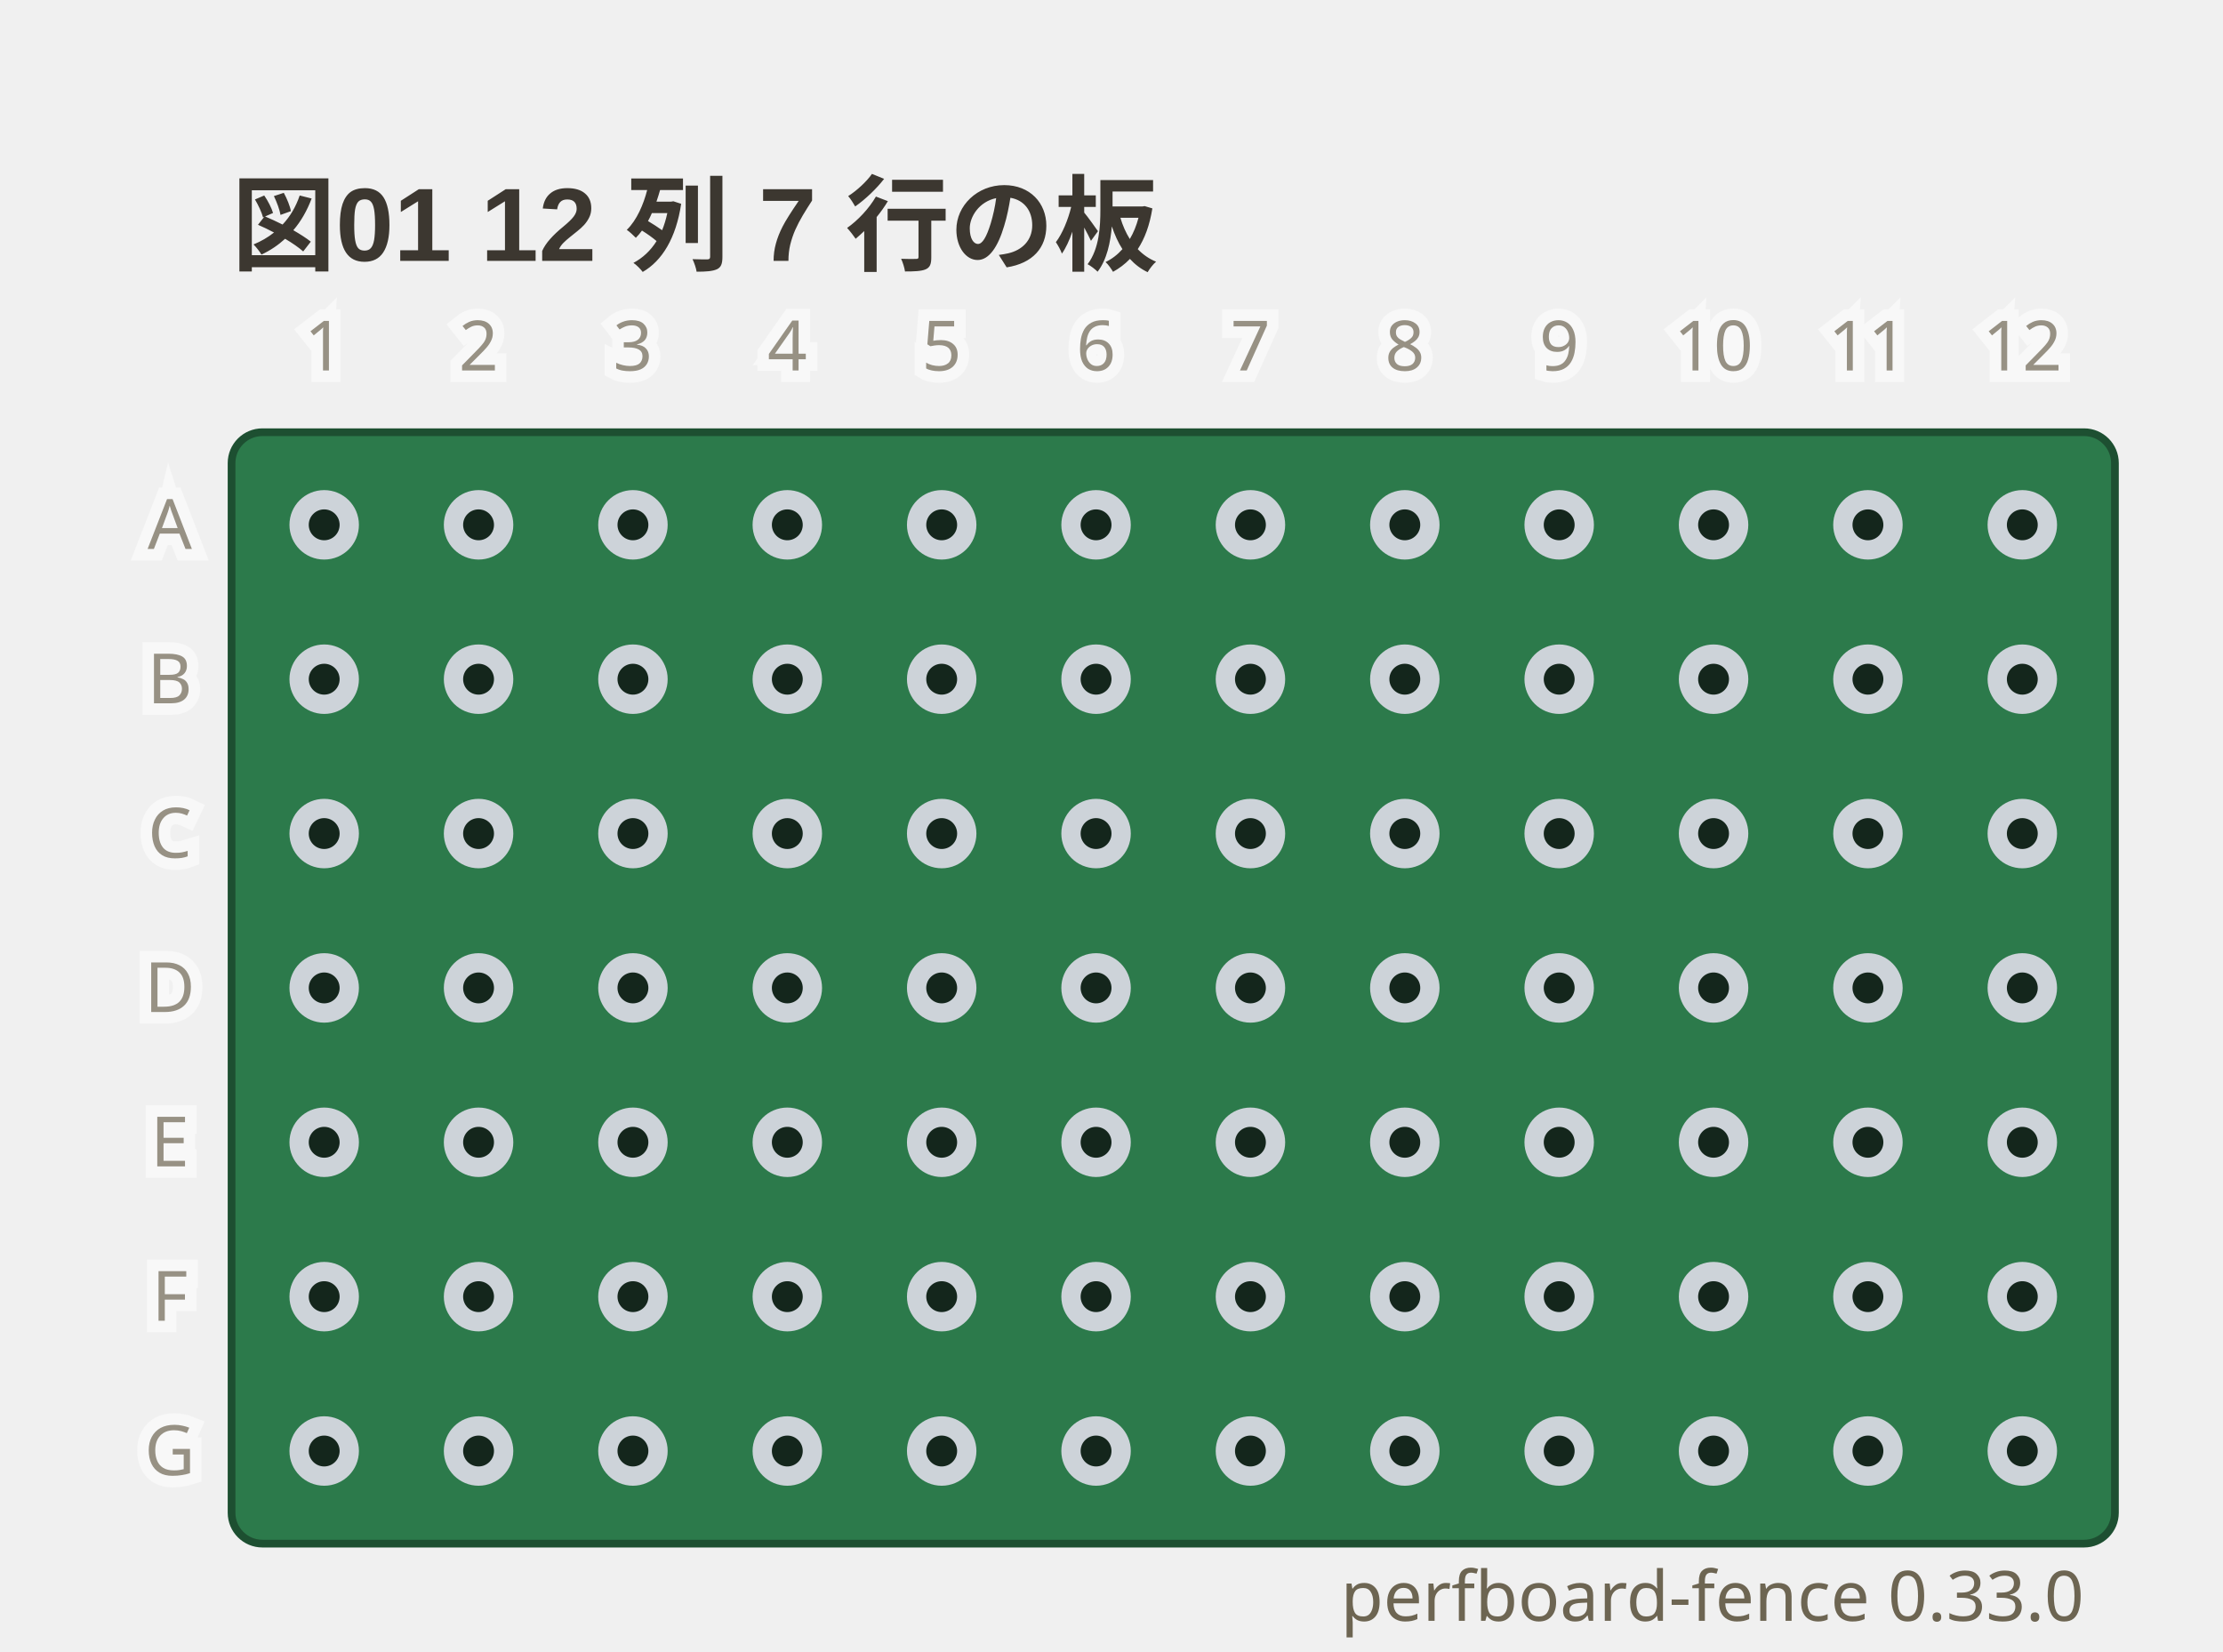
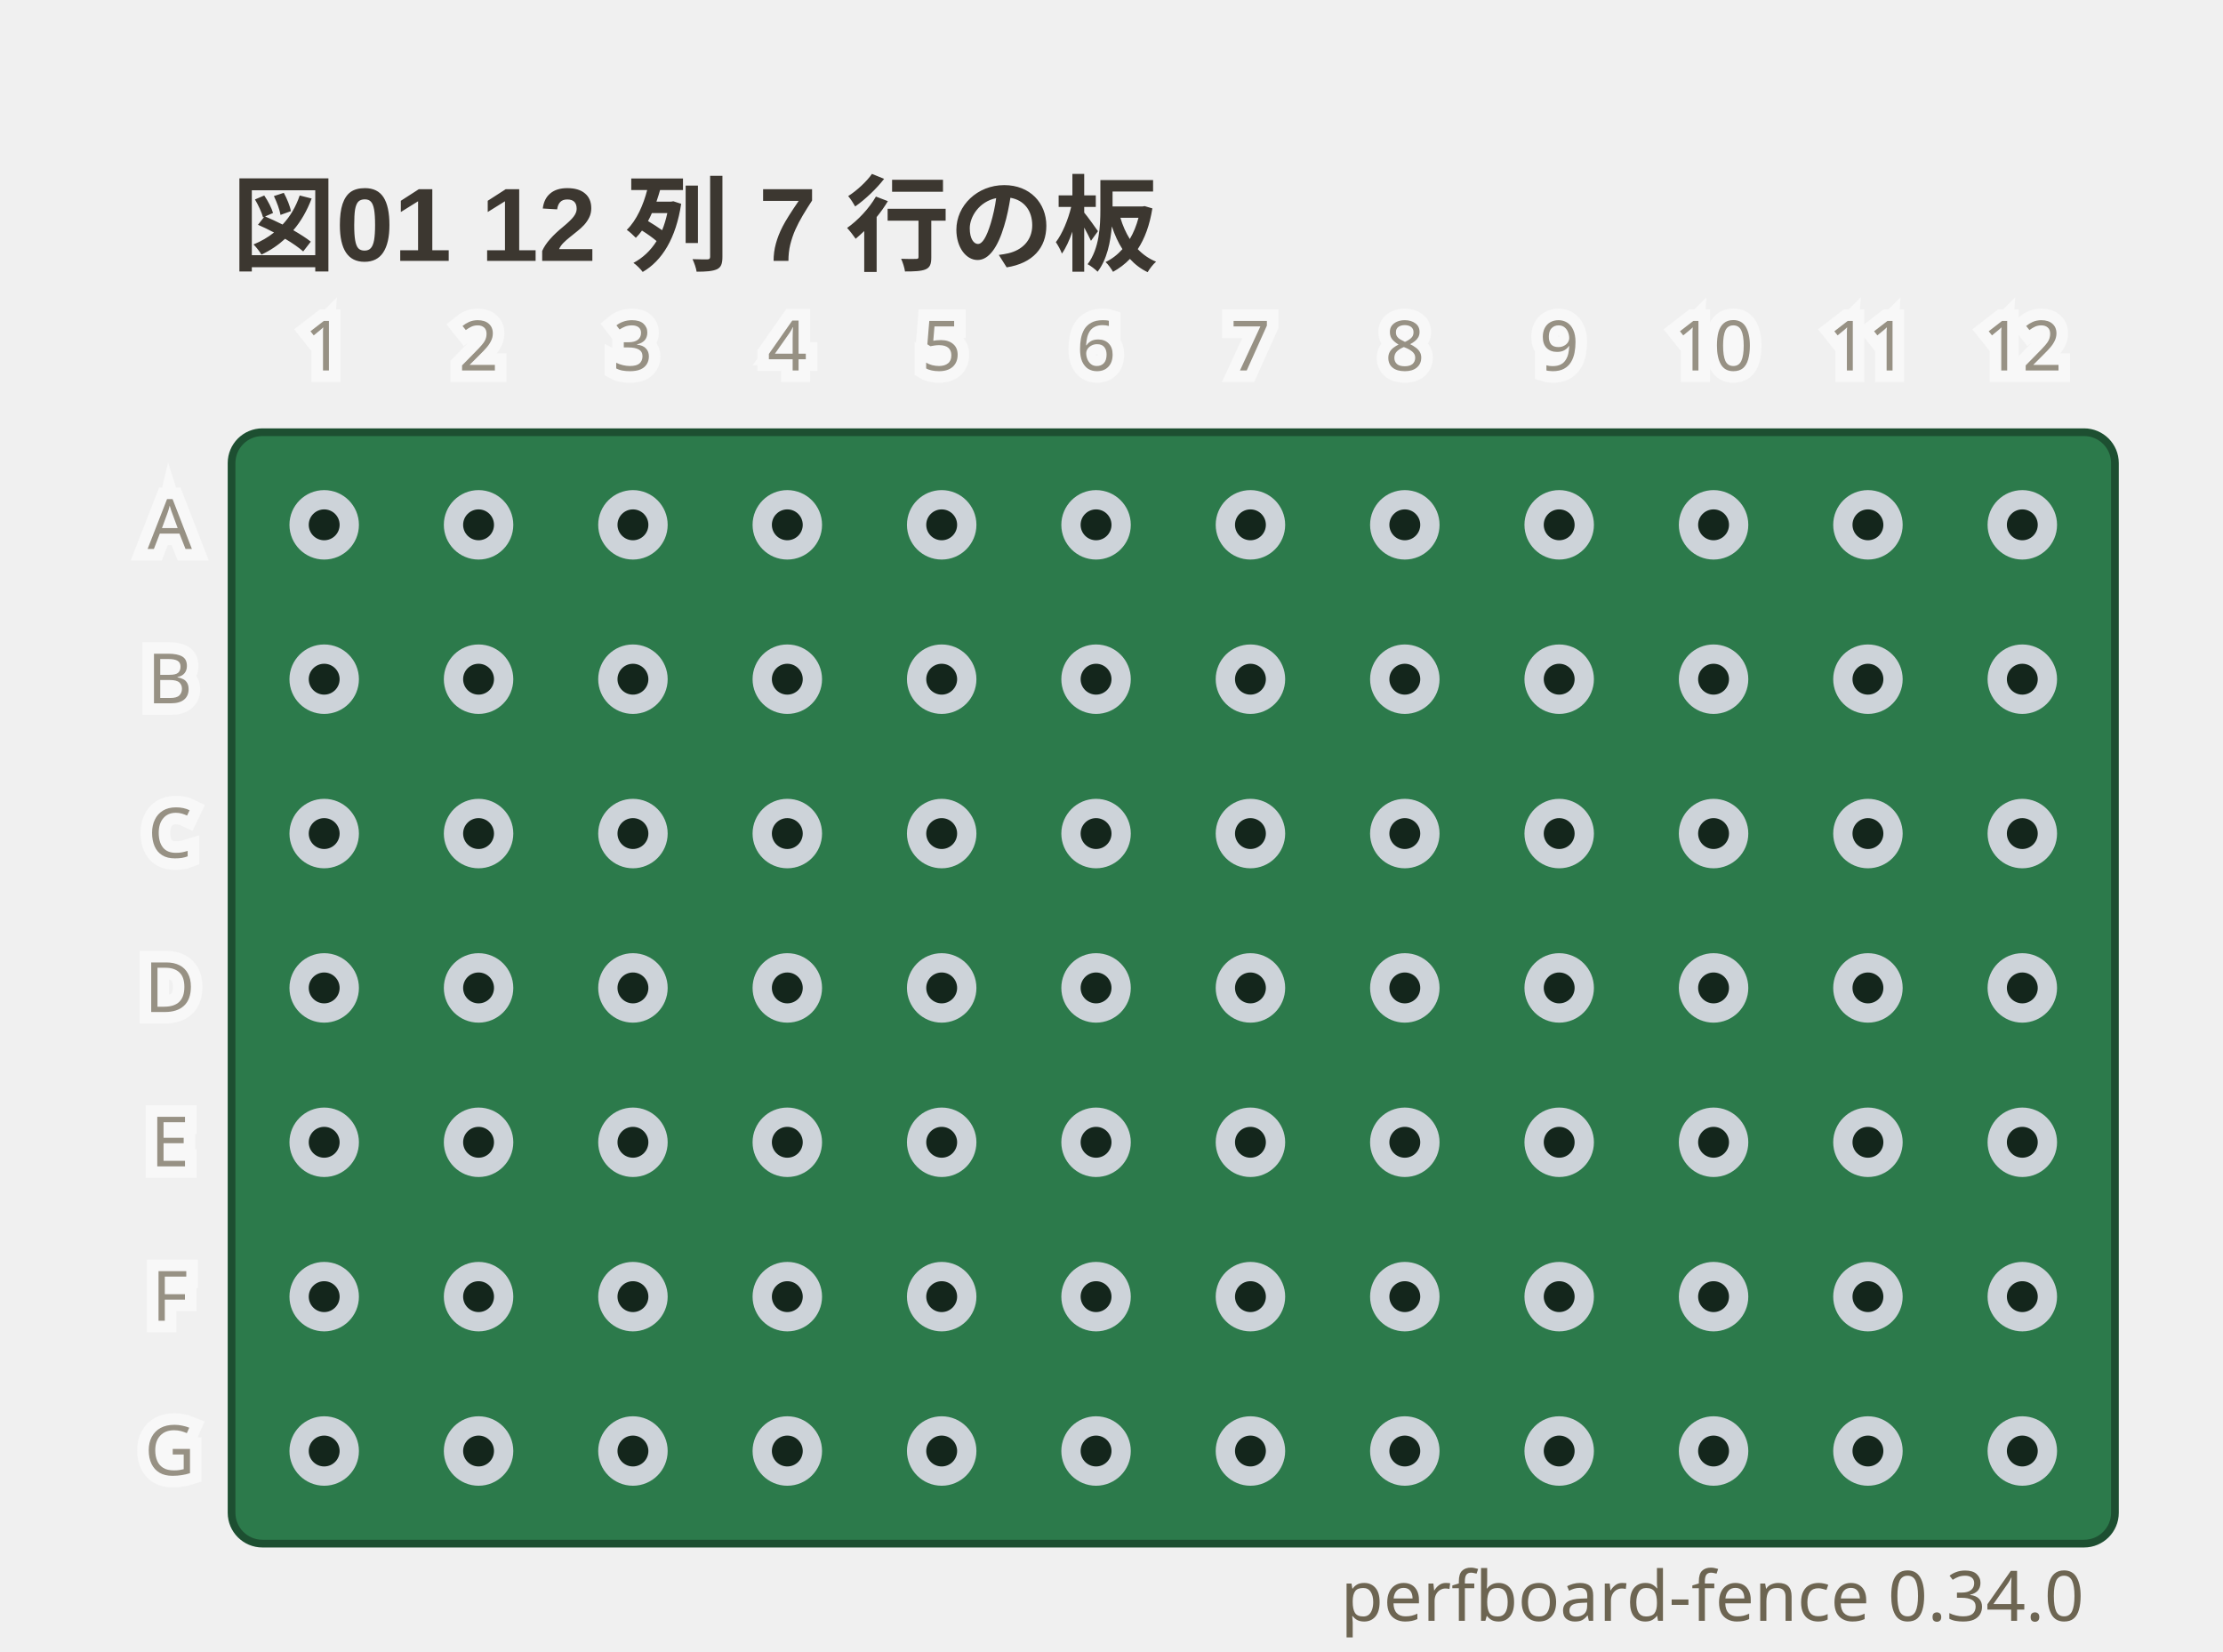
- <svg xmlns="http://www.w3.org/2000/svg" viewBox="0 0 288 214" width="288" height="214" data-perfboard-fence="0.33.0" role="img">
+ <svg xmlns="http://www.w3.org/2000/svg" viewBox="0 0 288 214" width="288" height="214" data-perfboard-fence="0.34.0" role="img">
  <text x="30" y="34" text-anchor="start" font-family="'Segoe UI', 'Helvetica Neue', Arial, 'Noto Sans', 'Hiragino Sans', 'Yu Gothic UI', 'Noto Sans CJK JP', sans-serif" fill="#3c3730" font-size="13.5" font-weight="600">図01 12 列 7 行の板</text>
  <rect x="30" y="56" width="244" height="144" rx="4" fill="#2c7a4b" stroke="#1d4f31" stroke-width="1" />
  <circle cx="42" cy="68" r="3.25" fill="#14261c" stroke="#cdd3d9" stroke-width="2.5" />
  <circle cx="62" cy="68" r="3.25" fill="#14261c" stroke="#cdd3d9" stroke-width="2.5" />
  <circle cx="82" cy="68" r="3.25" fill="#14261c" stroke="#cdd3d9" stroke-width="2.5" />
  <circle cx="102" cy="68" r="3.25" fill="#14261c" stroke="#cdd3d9" stroke-width="2.5" />
  <circle cx="122" cy="68" r="3.25" fill="#14261c" stroke="#cdd3d9" stroke-width="2.5" />
  <circle cx="142" cy="68" r="3.25" fill="#14261c" stroke="#cdd3d9" stroke-width="2.5" />
  <circle cx="162" cy="68" r="3.25" fill="#14261c" stroke="#cdd3d9" stroke-width="2.5" />
  <circle cx="182" cy="68" r="3.25" fill="#14261c" stroke="#cdd3d9" stroke-width="2.5" />
  <circle cx="202" cy="68" r="3.25" fill="#14261c" stroke="#cdd3d9" stroke-width="2.5" />
  <circle cx="222" cy="68" r="3.25" fill="#14261c" stroke="#cdd3d9" stroke-width="2.5" />
  <circle cx="242" cy="68" r="3.25" fill="#14261c" stroke="#cdd3d9" stroke-width="2.5" />
  <circle cx="262" cy="68" r="3.25" fill="#14261c" stroke="#cdd3d9" stroke-width="2.5" />
  <circle cx="42" cy="88" r="3.25" fill="#14261c" stroke="#cdd3d9" stroke-width="2.5" />
  <circle cx="62" cy="88" r="3.25" fill="#14261c" stroke="#cdd3d9" stroke-width="2.5" />
  <circle cx="82" cy="88" r="3.25" fill="#14261c" stroke="#cdd3d9" stroke-width="2.5" />
  <circle cx="102" cy="88" r="3.25" fill="#14261c" stroke="#cdd3d9" stroke-width="2.5" />
  <circle cx="122" cy="88" r="3.25" fill="#14261c" stroke="#cdd3d9" stroke-width="2.5" />
  <circle cx="142" cy="88" r="3.25" fill="#14261c" stroke="#cdd3d9" stroke-width="2.5" />
  <circle cx="162" cy="88" r="3.25" fill="#14261c" stroke="#cdd3d9" stroke-width="2.5" />
  <circle cx="182" cy="88" r="3.25" fill="#14261c" stroke="#cdd3d9" stroke-width="2.5" />
  <circle cx="202" cy="88" r="3.25" fill="#14261c" stroke="#cdd3d9" stroke-width="2.5" />
  <circle cx="222" cy="88" r="3.25" fill="#14261c" stroke="#cdd3d9" stroke-width="2.5" />
  <circle cx="242" cy="88" r="3.25" fill="#14261c" stroke="#cdd3d9" stroke-width="2.5" />
  <circle cx="262" cy="88" r="3.25" fill="#14261c" stroke="#cdd3d9" stroke-width="2.5" />
  <circle cx="42" cy="108" r="3.25" fill="#14261c" stroke="#cdd3d9" stroke-width="2.5" />
  <circle cx="62" cy="108" r="3.25" fill="#14261c" stroke="#cdd3d9" stroke-width="2.5" />
  <circle cx="82" cy="108" r="3.25" fill="#14261c" stroke="#cdd3d9" stroke-width="2.5" />
  <circle cx="102" cy="108" r="3.25" fill="#14261c" stroke="#cdd3d9" stroke-width="2.5" />
  <circle cx="122" cy="108" r="3.25" fill="#14261c" stroke="#cdd3d9" stroke-width="2.5" />
  <circle cx="142" cy="108" r="3.25" fill="#14261c" stroke="#cdd3d9" stroke-width="2.5" />
  <circle cx="162" cy="108" r="3.25" fill="#14261c" stroke="#cdd3d9" stroke-width="2.5" />
  <circle cx="182" cy="108" r="3.25" fill="#14261c" stroke="#cdd3d9" stroke-width="2.5" />
  <circle cx="202" cy="108" r="3.25" fill="#14261c" stroke="#cdd3d9" stroke-width="2.5" />
  <circle cx="222" cy="108" r="3.25" fill="#14261c" stroke="#cdd3d9" stroke-width="2.5" />
  <circle cx="242" cy="108" r="3.25" fill="#14261c" stroke="#cdd3d9" stroke-width="2.5" />
  <circle cx="262" cy="108" r="3.25" fill="#14261c" stroke="#cdd3d9" stroke-width="2.5" />
  <circle cx="42" cy="128" r="3.25" fill="#14261c" stroke="#cdd3d9" stroke-width="2.5" />
  <circle cx="62" cy="128" r="3.25" fill="#14261c" stroke="#cdd3d9" stroke-width="2.5" />
  <circle cx="82" cy="128" r="3.25" fill="#14261c" stroke="#cdd3d9" stroke-width="2.5" />
  <circle cx="102" cy="128" r="3.25" fill="#14261c" stroke="#cdd3d9" stroke-width="2.5" />
  <circle cx="122" cy="128" r="3.25" fill="#14261c" stroke="#cdd3d9" stroke-width="2.5" />
  <circle cx="142" cy="128" r="3.25" fill="#14261c" stroke="#cdd3d9" stroke-width="2.5" />
  <circle cx="162" cy="128" r="3.25" fill="#14261c" stroke="#cdd3d9" stroke-width="2.5" />
  <circle cx="182" cy="128" r="3.25" fill="#14261c" stroke="#cdd3d9" stroke-width="2.5" />
  <circle cx="202" cy="128" r="3.25" fill="#14261c" stroke="#cdd3d9" stroke-width="2.5" />
  <circle cx="222" cy="128" r="3.25" fill="#14261c" stroke="#cdd3d9" stroke-width="2.5" />
  <circle cx="242" cy="128" r="3.25" fill="#14261c" stroke="#cdd3d9" stroke-width="2.5" />
  <circle cx="262" cy="128" r="3.25" fill="#14261c" stroke="#cdd3d9" stroke-width="2.5" />
  <circle cx="42" cy="148" r="3.25" fill="#14261c" stroke="#cdd3d9" stroke-width="2.5" />
  <circle cx="62" cy="148" r="3.25" fill="#14261c" stroke="#cdd3d9" stroke-width="2.5" />
  <circle cx="82" cy="148" r="3.25" fill="#14261c" stroke="#cdd3d9" stroke-width="2.5" />
  <circle cx="102" cy="148" r="3.25" fill="#14261c" stroke="#cdd3d9" stroke-width="2.5" />
  <circle cx="122" cy="148" r="3.25" fill="#14261c" stroke="#cdd3d9" stroke-width="2.5" />
  <circle cx="142" cy="148" r="3.25" fill="#14261c" stroke="#cdd3d9" stroke-width="2.5" />
  <circle cx="162" cy="148" r="3.25" fill="#14261c" stroke="#cdd3d9" stroke-width="2.5" />
  <circle cx="182" cy="148" r="3.25" fill="#14261c" stroke="#cdd3d9" stroke-width="2.5" />
  <circle cx="202" cy="148" r="3.25" fill="#14261c" stroke="#cdd3d9" stroke-width="2.5" />
  <circle cx="222" cy="148" r="3.25" fill="#14261c" stroke="#cdd3d9" stroke-width="2.5" />
  <circle cx="242" cy="148" r="3.25" fill="#14261c" stroke="#cdd3d9" stroke-width="2.5" />
  <circle cx="262" cy="148" r="3.25" fill="#14261c" stroke="#cdd3d9" stroke-width="2.5" />
  <circle cx="42" cy="168" r="3.25" fill="#14261c" stroke="#cdd3d9" stroke-width="2.5" />
  <circle cx="62" cy="168" r="3.25" fill="#14261c" stroke="#cdd3d9" stroke-width="2.5" />
  <circle cx="82" cy="168" r="3.25" fill="#14261c" stroke="#cdd3d9" stroke-width="2.5" />
  <circle cx="102" cy="168" r="3.25" fill="#14261c" stroke="#cdd3d9" stroke-width="2.5" />
  <circle cx="122" cy="168" r="3.25" fill="#14261c" stroke="#cdd3d9" stroke-width="2.5" />
  <circle cx="142" cy="168" r="3.25" fill="#14261c" stroke="#cdd3d9" stroke-width="2.5" />
  <circle cx="162" cy="168" r="3.25" fill="#14261c" stroke="#cdd3d9" stroke-width="2.5" />
  <circle cx="182" cy="168" r="3.25" fill="#14261c" stroke="#cdd3d9" stroke-width="2.5" />
  <circle cx="202" cy="168" r="3.25" fill="#14261c" stroke="#cdd3d9" stroke-width="2.5" />
  <circle cx="222" cy="168" r="3.25" fill="#14261c" stroke="#cdd3d9" stroke-width="2.5" />
  <circle cx="242" cy="168" r="3.25" fill="#14261c" stroke="#cdd3d9" stroke-width="2.5" />
  <circle cx="262" cy="168" r="3.25" fill="#14261c" stroke="#cdd3d9" stroke-width="2.5" />
  <circle cx="42" cy="188" r="3.25" fill="#14261c" stroke="#cdd3d9" stroke-width="2.5" />
  <circle cx="62" cy="188" r="3.25" fill="#14261c" stroke="#cdd3d9" stroke-width="2.5" />
  <circle cx="82" cy="188" r="3.25" fill="#14261c" stroke="#cdd3d9" stroke-width="2.5" />
  <circle cx="102" cy="188" r="3.25" fill="#14261c" stroke="#cdd3d9" stroke-width="2.5" />
  <circle cx="122" cy="188" r="3.25" fill="#14261c" stroke="#cdd3d9" stroke-width="2.5" />
  <circle cx="142" cy="188" r="3.25" fill="#14261c" stroke="#cdd3d9" stroke-width="2.5" />
  <circle cx="162" cy="188" r="3.25" fill="#14261c" stroke="#cdd3d9" stroke-width="2.5" />
  <circle cx="182" cy="188" r="3.25" fill="#14261c" stroke="#cdd3d9" stroke-width="2.5" />
  <circle cx="202" cy="188" r="3.25" fill="#14261c" stroke="#cdd3d9" stroke-width="2.5" />
  <circle cx="222" cy="188" r="3.25" fill="#14261c" stroke="#cdd3d9" stroke-width="2.5" />
  <circle cx="242" cy="188" r="3.25" fill="#14261c" stroke="#cdd3d9" stroke-width="2.5" />
  <circle cx="262" cy="188" r="3.25" fill="#14261c" stroke="#cdd3d9" stroke-width="2.5" />
  <text x="22" y="68" text-anchor="middle" font-family="ui-sans-serif, system-ui, sans-serif" stroke="#ffffff" stroke-width="3" fill="#ffffff" font-size="9" dominant-baseline="middle" opacity="0.5" aria-hidden="true">A</text>
  <text x="22" y="68" text-anchor="middle" font-family="ui-sans-serif, system-ui, sans-serif" fill="#6d6552" font-size="9" dominant-baseline="middle" opacity="0.7">A</text>
  <text x="22" y="88" text-anchor="middle" font-family="ui-sans-serif, system-ui, sans-serif" stroke="#ffffff" stroke-width="3" fill="#ffffff" font-size="9" dominant-baseline="middle" opacity="0.5" aria-hidden="true">B</text>
  <text x="22" y="88" text-anchor="middle" font-family="ui-sans-serif, system-ui, sans-serif" fill="#6d6552" font-size="9" dominant-baseline="middle" opacity="0.7">B</text>
  <text x="22" y="108" text-anchor="middle" font-family="ui-sans-serif, system-ui, sans-serif" stroke="#ffffff" stroke-width="3" fill="#ffffff" font-size="9" dominant-baseline="middle" opacity="0.5" aria-hidden="true">C</text>
  <text x="22" y="108" text-anchor="middle" font-family="ui-sans-serif, system-ui, sans-serif" fill="#6d6552" font-size="9" dominant-baseline="middle" opacity="0.7">C</text>
  <text x="22" y="128" text-anchor="middle" font-family="ui-sans-serif, system-ui, sans-serif" stroke="#ffffff" stroke-width="3" fill="#ffffff" font-size="9" dominant-baseline="middle" opacity="0.5" aria-hidden="true">D</text>
  <text x="22" y="128" text-anchor="middle" font-family="ui-sans-serif, system-ui, sans-serif" fill="#6d6552" font-size="9" dominant-baseline="middle" opacity="0.7">D</text>
  <text x="22" y="148" text-anchor="middle" font-family="ui-sans-serif, system-ui, sans-serif" stroke="#ffffff" stroke-width="3" fill="#ffffff" font-size="9" dominant-baseline="middle" opacity="0.5" aria-hidden="true">E</text>
  <text x="22" y="148" text-anchor="middle" font-family="ui-sans-serif, system-ui, sans-serif" fill="#6d6552" font-size="9" dominant-baseline="middle" opacity="0.7">E</text>
  <text x="22" y="168" text-anchor="middle" font-family="ui-sans-serif, system-ui, sans-serif" stroke="#ffffff" stroke-width="3" fill="#ffffff" font-size="9" dominant-baseline="middle" opacity="0.5" aria-hidden="true">F</text>
  <text x="22" y="168" text-anchor="middle" font-family="ui-sans-serif, system-ui, sans-serif" fill="#6d6552" font-size="9" dominant-baseline="middle" opacity="0.7">F</text>
  <text x="22" y="188" text-anchor="middle" font-family="ui-sans-serif, system-ui, sans-serif" stroke="#ffffff" stroke-width="3" fill="#ffffff" font-size="9" dominant-baseline="middle" opacity="0.5" aria-hidden="true">G</text>
  <text x="22" y="188" text-anchor="middle" font-family="ui-sans-serif, system-ui, sans-serif" fill="#6d6552" font-size="9" dominant-baseline="middle" opacity="0.7">G</text>
  <text x="42" y="48" text-anchor="middle" font-family="ui-sans-serif, system-ui, sans-serif" stroke="#ffffff" stroke-width="3" fill="#ffffff" font-size="9" opacity="0.5" aria-hidden="true">1</text>
  <text x="42" y="48" text-anchor="middle" font-family="ui-sans-serif, system-ui, sans-serif" fill="#6d6552" font-size="9" opacity="0.7">1</text>
  <text x="62" y="48" text-anchor="middle" font-family="ui-sans-serif, system-ui, sans-serif" stroke="#ffffff" stroke-width="3" fill="#ffffff" font-size="9" opacity="0.5" aria-hidden="true">2</text>
  <text x="62" y="48" text-anchor="middle" font-family="ui-sans-serif, system-ui, sans-serif" fill="#6d6552" font-size="9" opacity="0.7">2</text>
  <text x="82" y="48" text-anchor="middle" font-family="ui-sans-serif, system-ui, sans-serif" stroke="#ffffff" stroke-width="3" fill="#ffffff" font-size="9" opacity="0.5" aria-hidden="true">3</text>
  <text x="82" y="48" text-anchor="middle" font-family="ui-sans-serif, system-ui, sans-serif" fill="#6d6552" font-size="9" opacity="0.7">3</text>
  <text x="102" y="48" text-anchor="middle" font-family="ui-sans-serif, system-ui, sans-serif" stroke="#ffffff" stroke-width="3" fill="#ffffff" font-size="9" opacity="0.5" aria-hidden="true">4</text>
  <text x="102" y="48" text-anchor="middle" font-family="ui-sans-serif, system-ui, sans-serif" fill="#6d6552" font-size="9" opacity="0.7">4</text>
  <text x="122" y="48" text-anchor="middle" font-family="ui-sans-serif, system-ui, sans-serif" stroke="#ffffff" stroke-width="3" fill="#ffffff" font-size="9" opacity="0.5" aria-hidden="true">5</text>
  <text x="122" y="48" text-anchor="middle" font-family="ui-sans-serif, system-ui, sans-serif" fill="#6d6552" font-size="9" opacity="0.7">5</text>
  <text x="142" y="48" text-anchor="middle" font-family="ui-sans-serif, system-ui, sans-serif" stroke="#ffffff" stroke-width="3" fill="#ffffff" font-size="9" opacity="0.5" aria-hidden="true">6</text>
  <text x="142" y="48" text-anchor="middle" font-family="ui-sans-serif, system-ui, sans-serif" fill="#6d6552" font-size="9" opacity="0.7">6</text>
  <text x="162" y="48" text-anchor="middle" font-family="ui-sans-serif, system-ui, sans-serif" stroke="#ffffff" stroke-width="3" fill="#ffffff" font-size="9" opacity="0.5" aria-hidden="true">7</text>
  <text x="162" y="48" text-anchor="middle" font-family="ui-sans-serif, system-ui, sans-serif" fill="#6d6552" font-size="9" opacity="0.7">7</text>
  <text x="182" y="48" text-anchor="middle" font-family="ui-sans-serif, system-ui, sans-serif" stroke="#ffffff" stroke-width="3" fill="#ffffff" font-size="9" opacity="0.5" aria-hidden="true">8</text>
  <text x="182" y="48" text-anchor="middle" font-family="ui-sans-serif, system-ui, sans-serif" fill="#6d6552" font-size="9" opacity="0.7">8</text>
  <text x="202" y="48" text-anchor="middle" font-family="ui-sans-serif, system-ui, sans-serif" stroke="#ffffff" stroke-width="3" fill="#ffffff" font-size="9" opacity="0.5" aria-hidden="true">9</text>
  <text x="202" y="48" text-anchor="middle" font-family="ui-sans-serif, system-ui, sans-serif" fill="#6d6552" font-size="9" opacity="0.7">9</text>
  <text x="222" y="48" text-anchor="middle" font-family="ui-sans-serif, system-ui, sans-serif" stroke="#ffffff" stroke-width="3" fill="#ffffff" font-size="9" opacity="0.5" aria-hidden="true">10</text>
  <text x="222" y="48" text-anchor="middle" font-family="ui-sans-serif, system-ui, sans-serif" fill="#6d6552" font-size="9" opacity="0.7">10</text>
  <text x="242" y="48" text-anchor="middle" font-family="ui-sans-serif, system-ui, sans-serif" stroke="#ffffff" stroke-width="3" fill="#ffffff" font-size="9" opacity="0.5" aria-hidden="true">11</text>
  <text x="242" y="48" text-anchor="middle" font-family="ui-sans-serif, system-ui, sans-serif" fill="#6d6552" font-size="9" opacity="0.7">11</text>
  <text x="262" y="48" text-anchor="middle" font-family="ui-sans-serif, system-ui, sans-serif" stroke="#ffffff" stroke-width="3" fill="#ffffff" font-size="9" opacity="0.5" aria-hidden="true">12</text>
  <text x="262" y="48" text-anchor="middle" font-family="ui-sans-serif, system-ui, sans-serif" fill="#6d6552" font-size="9" opacity="0.7">12</text>
-   <text x="270" y="210" text-anchor="end" font-family="ui-sans-serif, system-ui, sans-serif" fill="#6d6552" font-size="9">perfboard-fence 0.33.0</text>
+   <text x="270" y="210" text-anchor="end" font-family="ui-sans-serif, system-ui, sans-serif" fill="#6d6552" font-size="9">perfboard-fence 0.34.0</text>
</svg>
